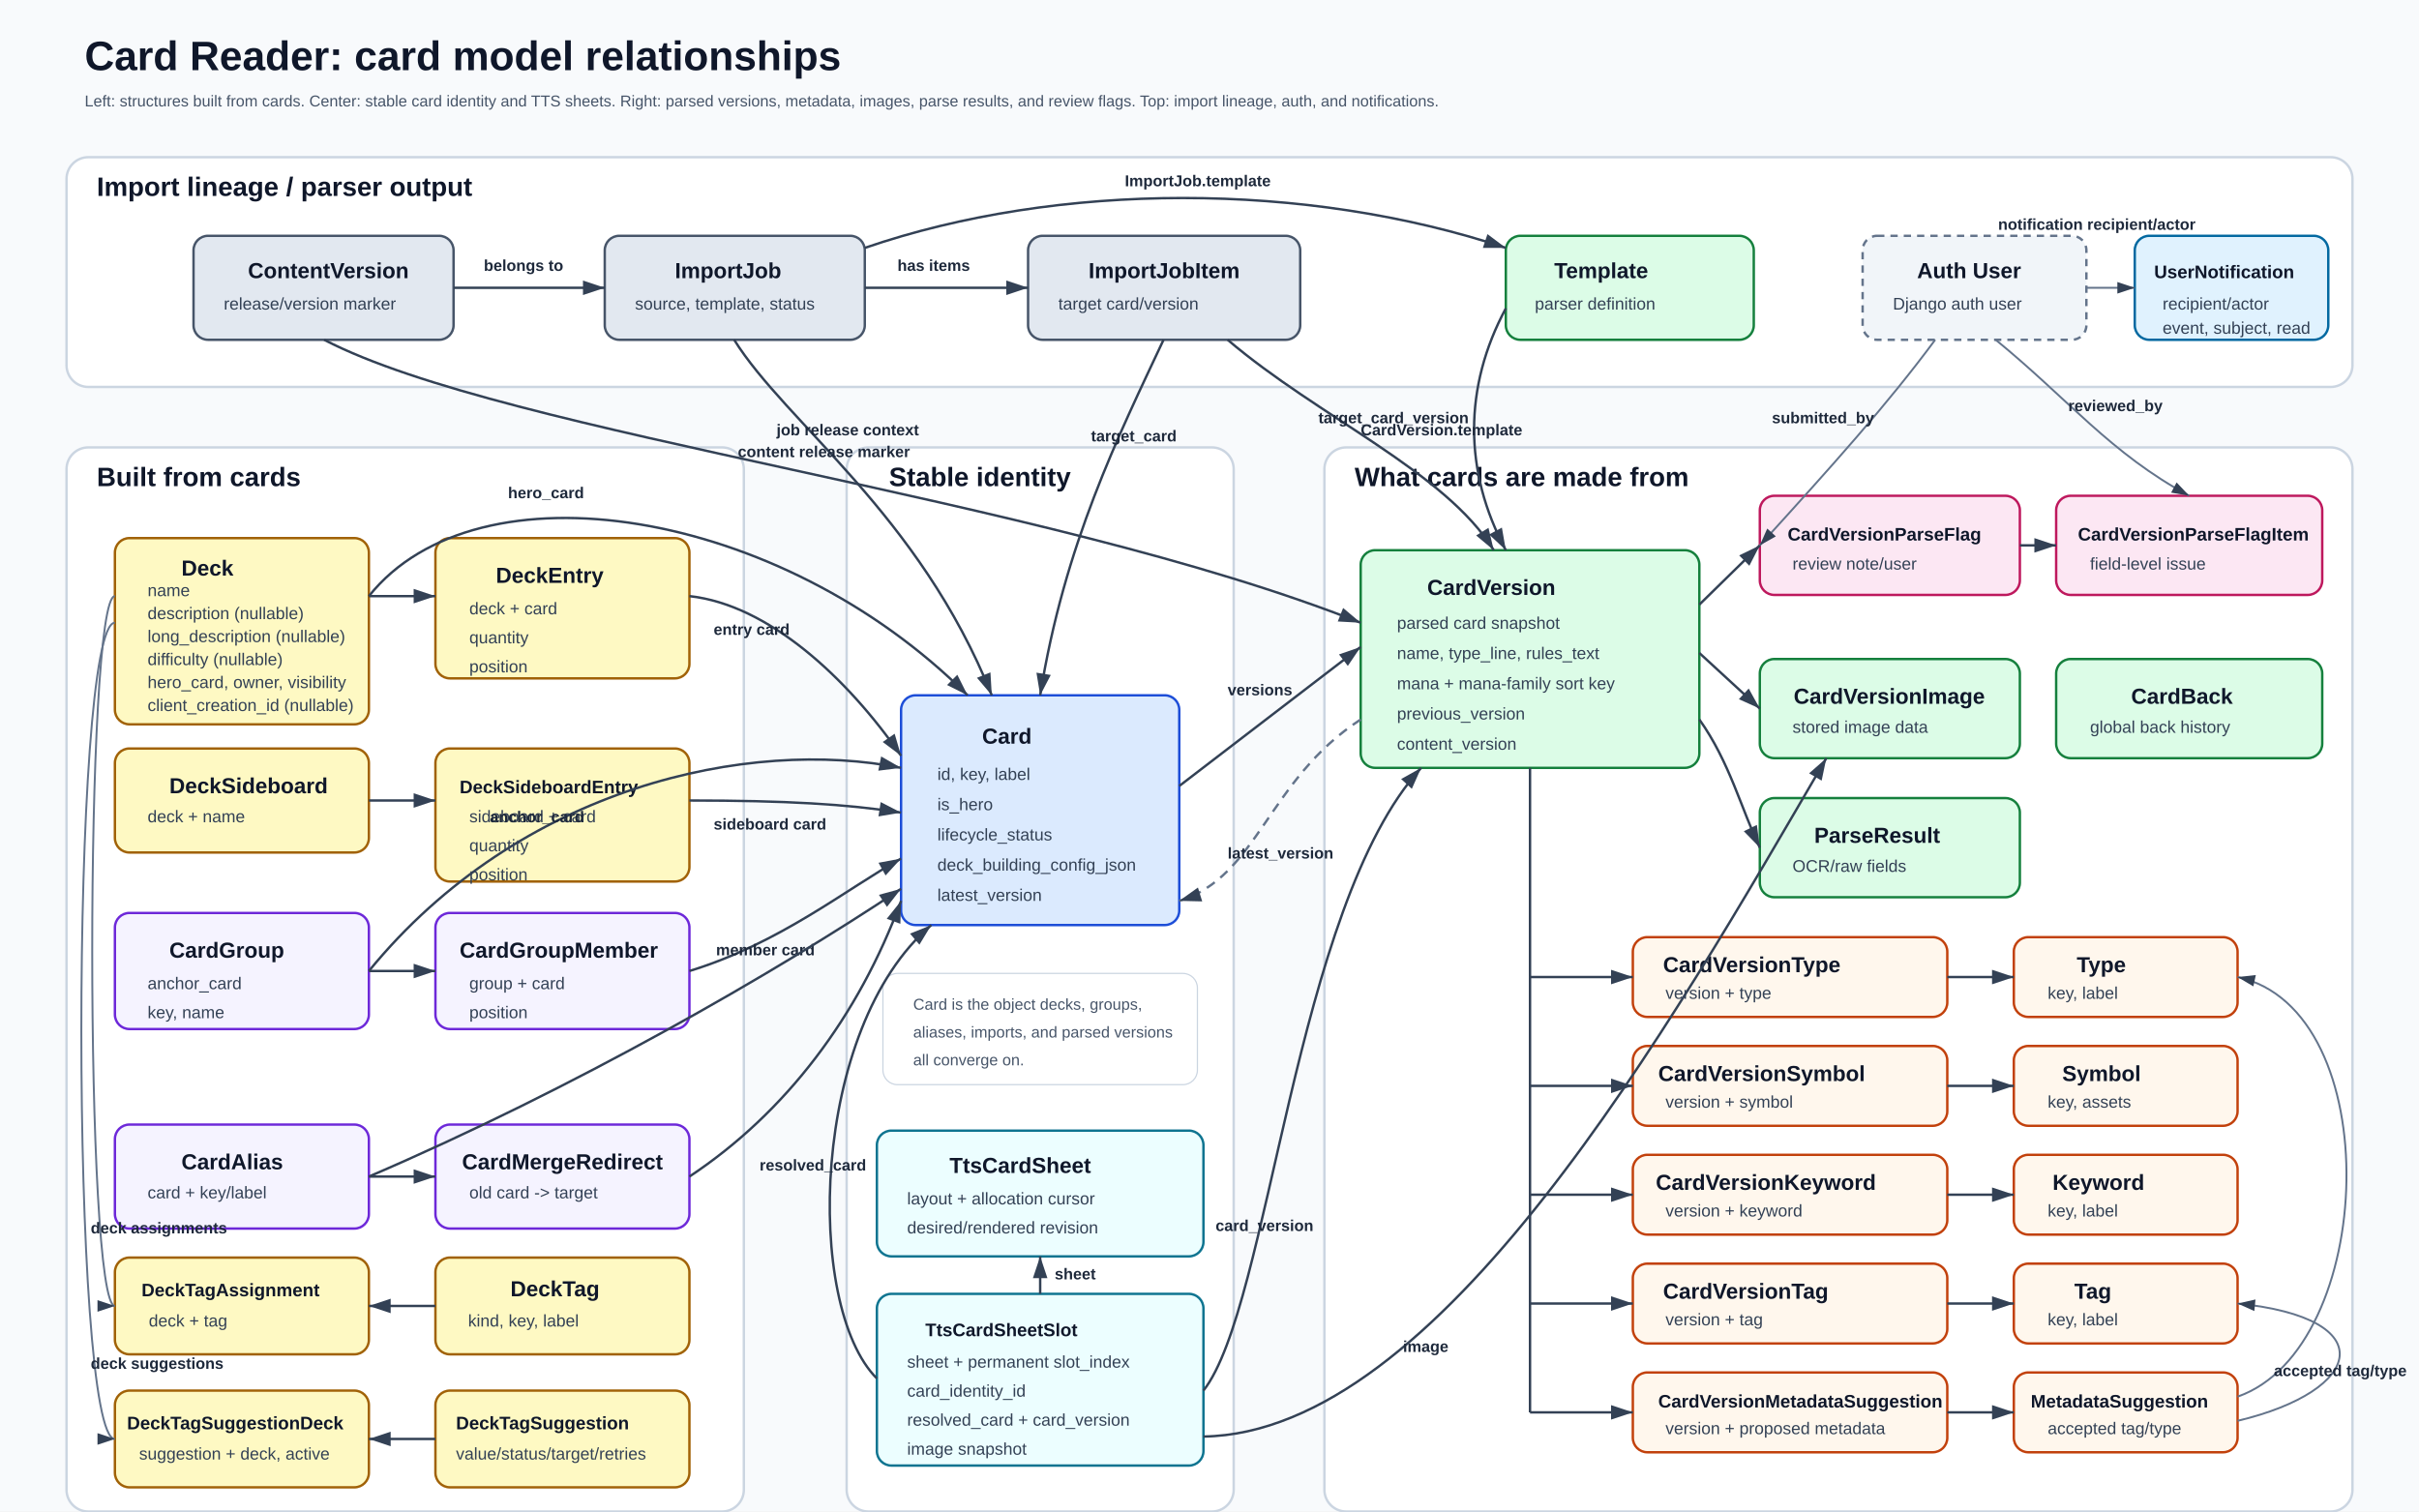
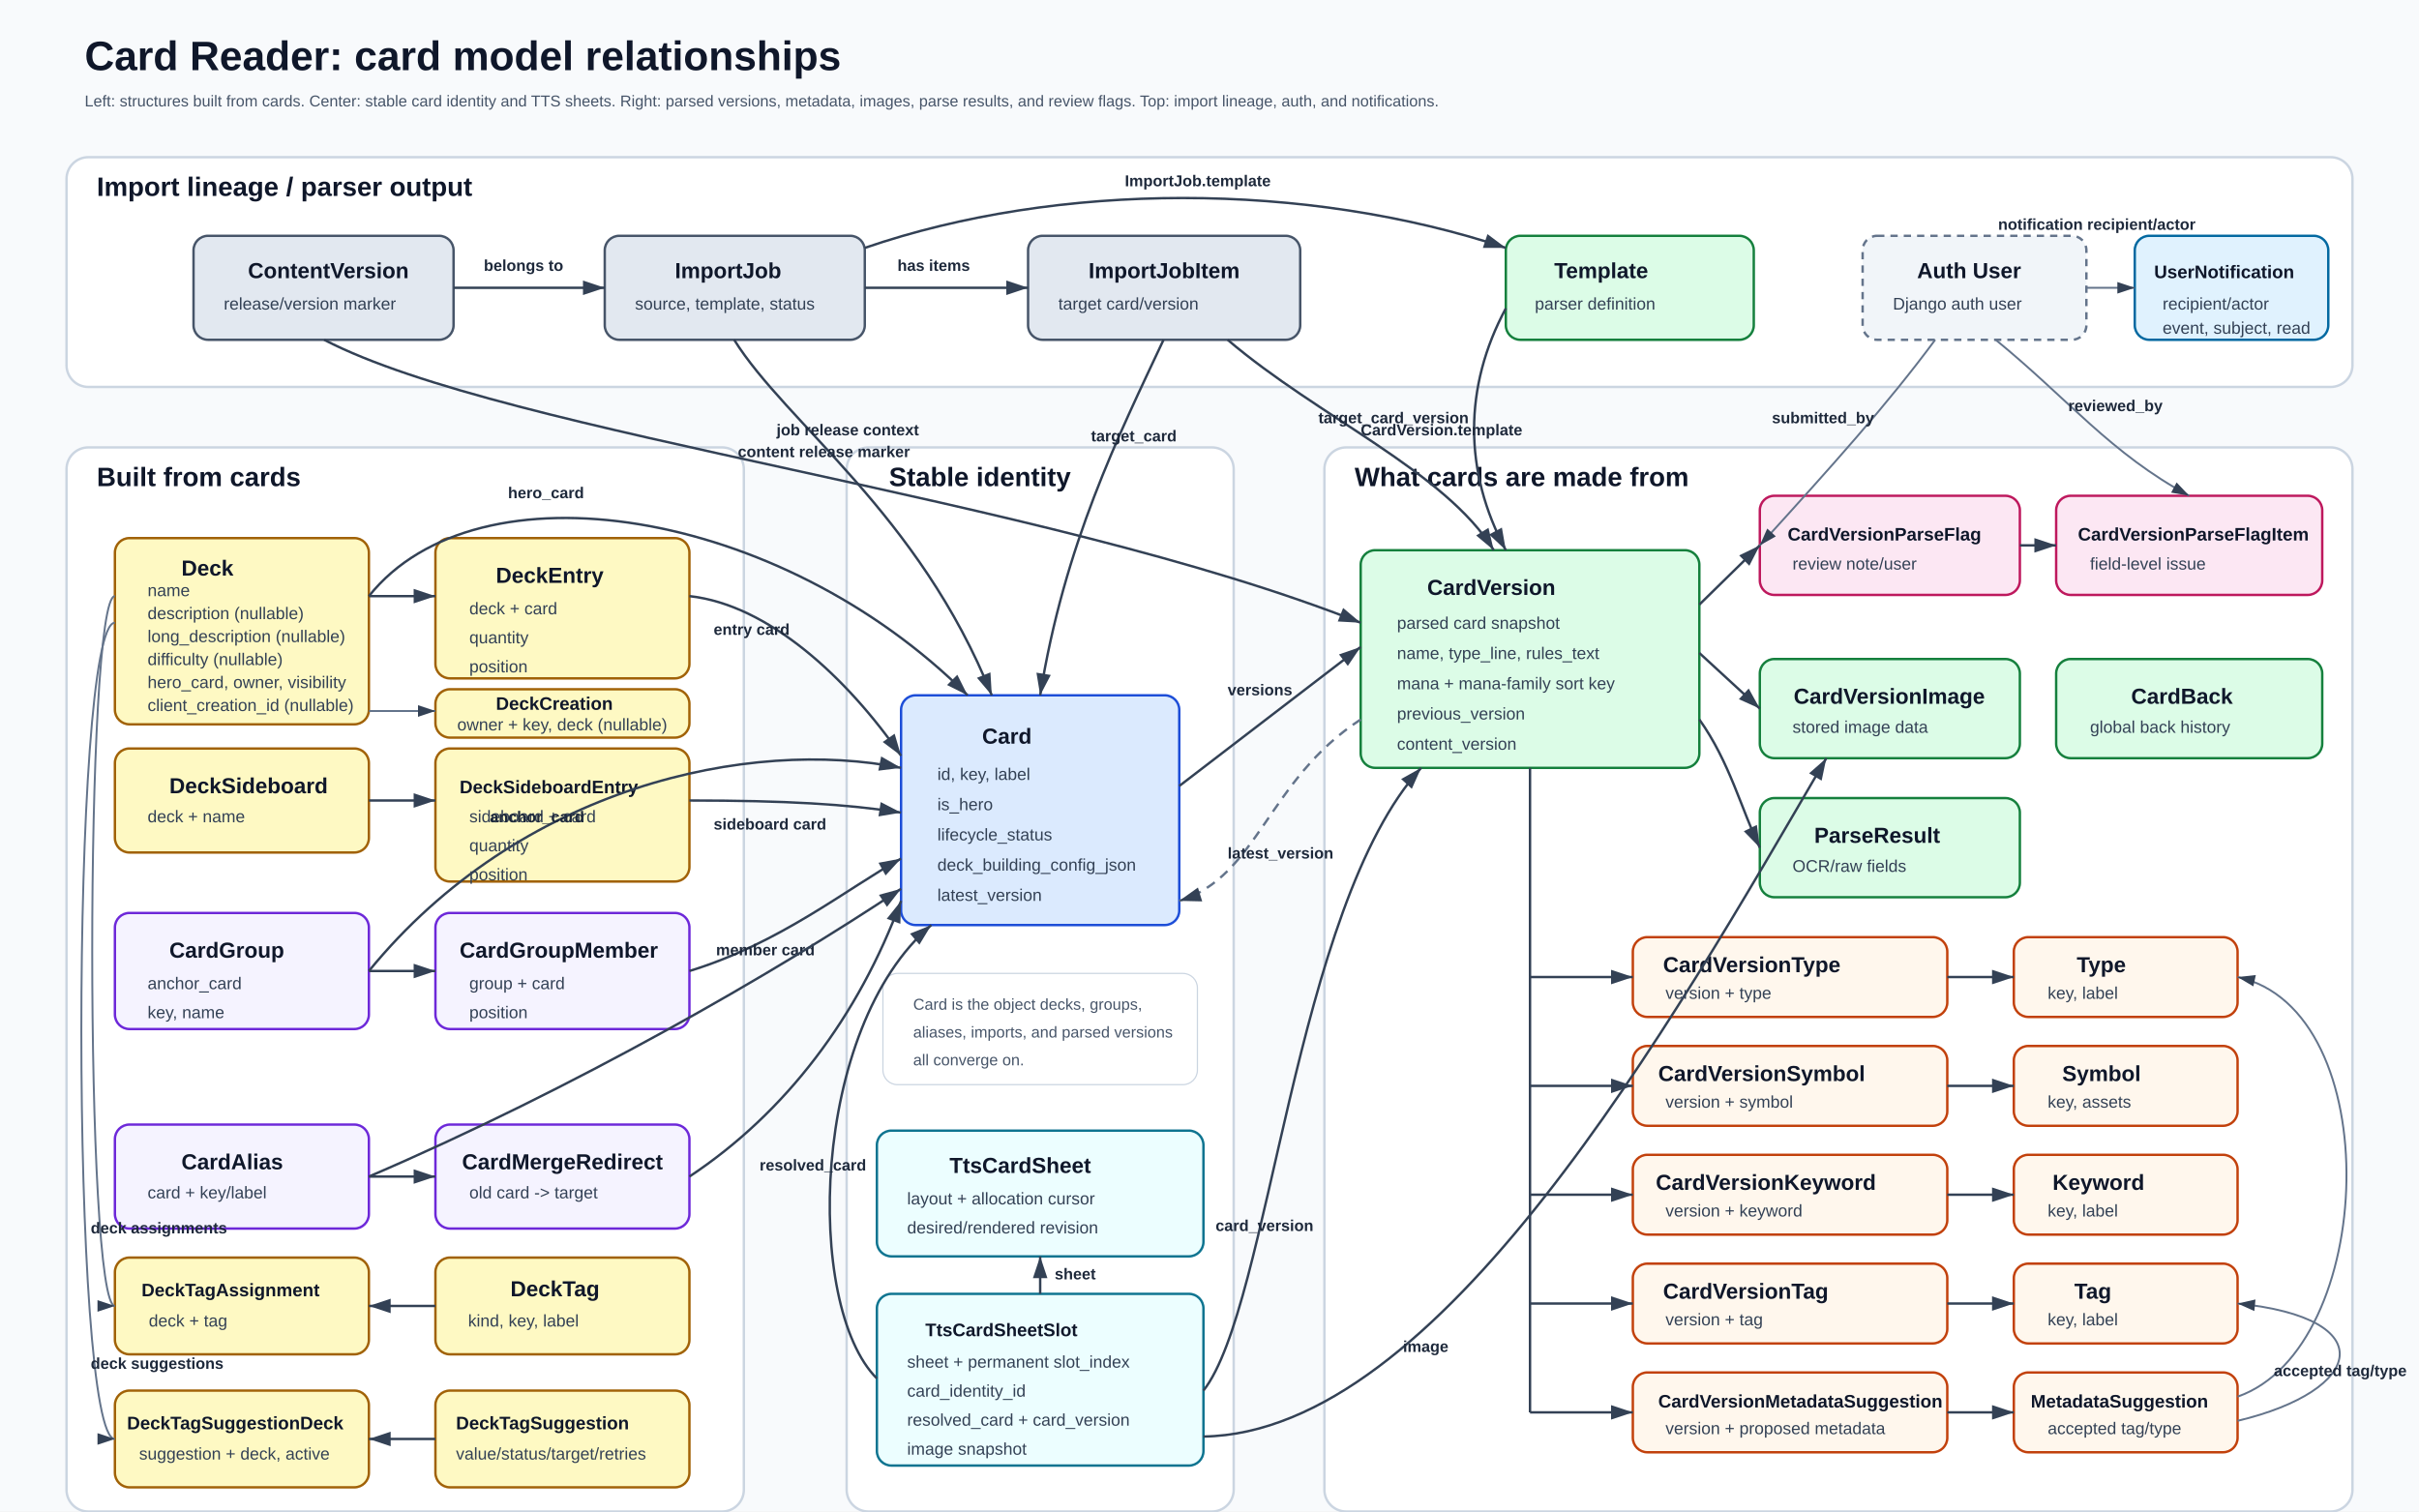
<svg xmlns="http://www.w3.org/2000/svg" width="2000" height="1250" viewBox="0 0 2000 1250" role="img" aria-labelledby="title desc">
  <defs>
    <marker id="arrow" markerWidth="10" markerHeight="10" refX="9" refY="3" orient="auto" markerUnits="strokeWidth">
      <path d="M0,0 L0,6 L9,3 z" fill="#334155" />
    </marker>
    <style>
      .bg { fill: #f8fafc; }
      .band { fill: #ffffff; stroke: #cbd5e1; stroke-width: 2; rx: 18; }
      .band-title { font: 700 22px Arial, sans-serif; fill: #0f172a; }
      .box { fill: #ffffff; stroke: #334155; stroke-width: 2; rx: 12; }
      .card { fill: #dbeafe; stroke: #1d4ed8; }
      .left { fill: #fef9c3; stroke: #a16207; }
      .group { fill: #f5f3ff; stroke: #6d28d9; }
      .version { fill: #dcfce7; stroke: #15803d; }
      .meta { fill: #fff7ed; stroke: #c2410c; }
      .review { fill: #fce7f3; stroke: #be185d; }
      .notify { fill: #e0f2fe; stroke: #0369a1; }
      .tts { fill: #ecfeff; stroke: #0e7490; }
      .import { fill: #e2e8f0; stroke: #475569; }
      .external { fill: #f1f5f9; stroke: #64748b; stroke-dasharray: 6 5; }
      .title { font: 700 18px Arial, sans-serif; fill: #0f172a; }
      .title-small { font: 700 15px Arial, sans-serif; fill: #0f172a; }
      .field { font: 14px Arial, sans-serif; fill: #334155; }
      .small { font: 13px Arial, sans-serif; fill: #475569; }
      .label { font: 13px Arial, sans-serif; fill: #1e293b; font-weight: 700; }
      .bus { stroke: #334155; stroke-width: 2; fill: none; }
      .line { stroke: #334155; stroke-width: 2; fill: none; marker-end: url(#arrow); }
      .soft { stroke: #64748b; stroke-width: 2; fill: none; stroke-dasharray: 8 6; marker-end: url(#arrow); }
      .thin { stroke: #64748b; stroke-width: 1.6; fill: none; marker-end: url(#arrow); }
    </style>
  </defs>
  <rect class="bg" width="2000" height="1250" />
  <text x="70" y="58" style="font: 800 34px Arial, sans-serif; fill: #0f172a;">Card Reader: card model relationships</text>
  <text x="70" y="88" class="small">Left: structures built from cards. Center: stable card identity and TTS sheets. Right: parsed versions, metadata, images, parse results, and review flags. Top: import lineage, auth, and notifications.</text>
  <rect class="band" x="55" y="130" width="1890" height="190" />
  <text class="band-title" x="80" y="162">Import lineage / parser output</text>
  <rect class="box import" x="160" y="195" width="215" height="86" />
  <text class="title" x="205" y="230">ContentVersion</text>
  <text class="field" x="185" y="256">release/version marker</text>
  <rect class="box import" x="500" y="195" width="215" height="86" />
  <text class="title" x="558" y="230">ImportJob</text>
  <text class="field" x="525" y="256">source, template, status</text>
  <rect class="box import" x="850" y="195" width="225" height="86" />
  <text class="title" x="900" y="230">ImportJobItem</text>
  <text class="field" x="875" y="256">target card/version</text>
  <rect class="box version" x="1245" y="195" width="205" height="86" />
  <text class="title" x="1285" y="230">Template</text>
  <text class="field" x="1269" y="256">parser definition</text>
  <rect class="box external" x="1540" y="195" width="185" height="86" />
  <text class="title" x="1585" y="230">Auth User</text>
  <text class="field" x="1565" y="256">Django auth user</text>
  <rect class="box notify" x="1765" y="195" width="160" height="86" />
  <text class="title-small" x="1781" y="230">UserNotification</text>
  <text class="field" x="1788" y="256">recipient/actor</text>
  <text class="field" x="1788" y="276">event, subject, read</text>
  <rect class="band" x="55" y="370" width="560" height="880" />
  <text class="band-title" x="80" y="402">Built from cards</text>
  <rect class="box left" x="95" y="445" width="210" height="154" />
  <text class="title" x="150" y="476">Deck</text>
  <text class="field" x="122" y="493">name</text>
  <text class="field" x="122" y="512">description (nullable)</text>
  <text class="field" x="122" y="531">long_description (nullable)</text>
  <text class="field" x="122" y="550">difficulty (nullable)</text>
  <text class="field" x="122" y="569">hero_card, owner, visibility</text>
  <text class="field" x="122" y="588">client_creation_id (nullable)</text>
  <rect class="box left" x="360" y="445" width="210" height="116" />
  <text class="title" x="410" y="482">DeckEntry</text>
  <text class="field" x="388" y="508">deck + card</text>
  <text class="field" x="388" y="532">quantity</text>
  <text class="field" x="388" y="556">position</text>
+   <rect class="box left" x="360" y="570" width="210" height="40" />
+   <text class="title-small" x="410" y="587">DeckCreation</text>
+   <text class="field" x="378" y="604">owner + key, deck (nullable)</text>
  <rect class="box left" x="95" y="619" width="210" height="86" />
  <text class="title" x="140" y="656">DeckSideboard</text>
  <text class="field" x="122" y="680">deck + name</text>
  <rect class="box left" x="360" y="619" width="210" height="110" />
  <text class="title-small" x="380" y="656">DeckSideboardEntry</text>
  <text class="field" x="388" y="680">sideboard + card</text>
  <text class="field" x="388" y="704">quantity</text>
  <text class="field" x="388" y="728">position</text>
  <rect class="box group" x="95" y="755" width="210" height="96" />
  <text class="title" x="140" y="792">CardGroup</text>
  <text class="field" x="122" y="818">anchor_card</text>
  <text class="field" x="122" y="842">key, name</text>
  <rect class="box group" x="360" y="755" width="210" height="96" />
  <text class="title" x="380" y="792">CardGroupMember</text>
  <text class="field" x="388" y="818">group + card</text>
  <text class="field" x="388" y="842">position</text>
  <rect class="box group" x="95" y="930" width="210" height="86" />
  <text class="title" x="150" y="967">CardAlias</text>
  <text class="field" x="122" y="991">card + key/label</text>
  <rect class="box group" x="360" y="930" width="210" height="86" />
  <text class="title" x="382" y="967">CardMergeRedirect</text>
  <text class="field" x="388" y="991">old card -&gt; target</text>
  <rect class="box left" x="95" y="1040" width="210" height="80" />
  <text class="title-small" x="117" y="1072">DeckTagAssignment</text>
  <text class="field" x="123" y="1097">deck + tag</text>
  <rect class="box left" x="360" y="1040" width="210" height="80" />
  <text class="title" x="422" y="1072">DeckTag</text>
  <text class="field" x="387" y="1097">kind, key, label</text>
  <rect class="box left" x="95" y="1150" width="210" height="80" />
  <text class="title-small" x="105" y="1182">DeckTagSuggestionDeck</text>
  <text class="field" x="115" y="1207">suggestion + deck, active</text>
  <rect class="box left" x="360" y="1150" width="210" height="80" />
  <text class="title-small" x="377" y="1182">DeckTagSuggestion</text>
  <text class="field" x="377" y="1207">value/status/target/retries</text>
  <rect class="band" x="700" y="370" width="320" height="880" />
  <text class="band-title" x="735" y="402">Stable identity</text>
  <rect class="box card" x="745" y="575" width="230" height="190" />
  <text class="title" x="812" y="615">Card</text>
  <text class="field" x="775" y="645">id, key, label</text>
  <text class="field" x="775" y="670">is_hero</text>
  <text class="field" x="775" y="695">lifecycle_status</text>
  <text class="field" x="775" y="720">deck_building_config_json</text>
  <text class="field" x="775" y="745">latest_version</text>
  <rect x="730" y="805" width="260" height="92" fill="#ffffff" stroke="#cbd5e1" rx="12" />
  <text x="755" y="835" class="small">Card is the object decks, groups,</text>
  <text x="755" y="858" class="small">aliases, imports, and parsed versions</text>
  <text x="755" y="881" class="small">all converge on.</text>
  <rect class="box tts" x="725" y="935" width="270" height="104" />
  <text class="title" x="785" y="970">TtsCardSheet</text>
  <text class="field" x="750" y="996">layout + allocation cursor</text>
  <text class="field" x="750" y="1020">desired/rendered revision</text>
  <rect class="box tts" x="725" y="1070" width="270" height="142" />
  <text class="title-small" x="765" y="1105">TtsCardSheetSlot</text>
  <text class="field" x="750" y="1131">sheet + permanent slot_index</text>
  <text class="field" x="750" y="1155">card_identity_id</text>
  <text class="field" x="750" y="1179">resolved_card + card_version</text>
  <text class="field" x="750" y="1203">image snapshot</text>
  <rect class="band" x="1095" y="370" width="850" height="880" />
  <text class="band-title" x="1120" y="402">What cards are made from</text>
  <rect class="box version" x="1125" y="455" width="280" height="180" />
  <text class="title" x="1180" y="492">CardVersion</text>
  <text class="field" x="1155" y="520">parsed card snapshot</text>
  <text class="field" x="1155" y="545">name, type_line, rules_text</text>
  <text class="field" x="1155" y="570">mana + mana-family sort key</text>
  <text class="field" x="1155" y="595">previous_version</text>
  <text class="field" x="1155" y="620">content_version</text>
  <rect class="box review" x="1455" y="410" width="215" height="82" />
  <text class="title-small" x="1478" y="447">CardVersionParseFlag</text>
  <text class="field" x="1482" y="471">review note/user</text>
  <rect class="box review" x="1700" y="410" width="220" height="82" />
  <text class="title-small" x="1718" y="447">CardVersionParseFlagItem</text>
  <text class="field" x="1728" y="471">field-level issue</text>
  <rect class="box version" x="1455" y="545" width="215" height="82" />
  <text class="title" x="1483" y="582">CardVersionImage</text>
  <text class="field" x="1482" y="606">stored image data</text>
  <rect class="box version" x="1700" y="545" width="220" height="82" />
  <text class="title" x="1762" y="582">CardBack</text>
  <text class="field" x="1728" y="606">global back history</text>
  <rect class="box version" x="1455" y="660" width="215" height="82" />
  <text class="title" x="1500" y="697">ParseResult</text>
  <text class="field" x="1482" y="721">OCR/raw fields</text>
  <rect class="box meta" x="1350" y="775" width="260" height="66" />
  <text class="title" x="1375" y="804">CardVersionType</text>
  <text class="field" x="1377" y="826">version + type</text>
  <rect class="box meta" x="1350" y="865" width="260" height="66" />
  <text class="title" x="1371" y="894">CardVersionSymbol</text>
  <text class="field" x="1377" y="916">version + symbol</text>
  <rect class="box meta" x="1350" y="955" width="260" height="66" />
  <text class="title" x="1369" y="984">CardVersionKeyword</text>
  <text class="field" x="1377" y="1006">version + keyword</text>
  <rect class="box meta" x="1350" y="1045" width="260" height="66" />
  <text class="title" x="1375" y="1074">CardVersionTag</text>
  <text class="field" x="1377" y="1096">version + tag</text>
  <rect class="box meta" x="1350" y="1135" width="260" height="66" />
  <text class="title-small" x="1371" y="1164">CardVersionMetadataSuggestion</text>
  <text class="field" x="1377" y="1186">version + proposed metadata</text>
  <rect class="box meta" x="1665" y="775" width="185" height="66" />
  <text class="title" x="1717" y="804">Type</text>
  <text class="field" x="1693" y="826">key, label</text>
  <rect class="box meta" x="1665" y="865" width="185" height="66" />
  <text class="title" x="1705" y="894">Symbol</text>
  <text class="field" x="1693" y="916">key, assets</text>
  <rect class="box meta" x="1665" y="955" width="185" height="66" />
  <text class="title" x="1697" y="984">Keyword</text>
  <text class="field" x="1693" y="1006">key, label</text>
  <rect class="box meta" x="1665" y="1045" width="185" height="66" />
  <text class="title" x="1715" y="1074">Tag</text>
  <text class="field" x="1693" y="1096">key, label</text>
  <rect class="box meta" x="1665" y="1135" width="185" height="66" />
  <text class="title-small" x="1679" y="1164">MetadataSuggestion</text>
  <text class="field" x="1693" y="1186">accepted tag/type</text>
  <path class="line" d="M375 238 L500 238" />
  <text class="label" x="400" y="224">belongs to</text>
  <path class="line" d="M715 238 L850 238" />
  <text class="label" x="742" y="224">has items</text>
  <path class="line" d="M715 205 C875 150, 1080 150, 1245 205" />
  <text class="label" x="930" y="154">ImportJob.template</text>
  <path class="line" d="M607 281 C650 350, 760 425, 820 575" />
  <text class="label" x="642" y="360">job release context</text>
  <path class="line" d="M962 281 C925 360, 880 450, 860 575" />
  <text class="label" x="902" y="365">target_card</text>
  <path class="line" d="M1015 281 C1090 345, 1195 390, 1235 455" />
  <text class="label" x="1090" y="350">target_card_version</text>
  <path class="line" d="M268 281 C420 360, 860 410, 1125 515" />
  <text class="label" x="610" y="378">content release marker</text>
  <path class="line" d="M1245 255 C1210 320, 1210 390, 1245 455" />
  <text class="label" x="1125" y="360">CardVersion.template</text>
  <path class="thin" d="M1725 238 L1765 238" />
  <text class="label" x="1652" y="190">notification recipient/actor</text>
  <path class="line" d="M305 493 L360 493" />
+   <path class="thin" d="M305 588 L360 588" />
  <path class="line" d="M305 662 L360 662" />
  <path class="line" d="M305 803 L360 803" />
  <path class="line" d="M305 973 L360 973" />
  <path class="line" d="M360 1080 L305 1080" />
  <path class="line" d="M360 1190 L305 1190" />
  <path class="thin" d="M95 493 C70 493, 70 1080, 95 1080" />
  <text class="label" x="75" y="1020">deck assignments</text>
  <path class="thin" d="M95 515 C58 515, 58 1190, 95 1190" />
  <text class="label" x="75" y="1132">deck suggestions</text>
  <path class="line" d="M570 493 C635 500, 700 560, 745 625" />
  <text class="label" x="590" y="525">entry card</text>
  <path class="line" d="M570 662 C650 662, 700 665, 745 672" />
  <text class="label" x="590" y="686">sideboard card</text>
  <path class="line" d="M570 803 C645 780, 700 735, 745 710" />
  <text class="label" x="592" y="790">member card</text>
  <path class="line" d="M305 493 C395 380, 645 420, 800 575" />
  <text class="label" x="420" y="412">hero_card</text>
  <path class="line" d="M305 803 C430 650, 620 610, 745 635" />
  <text class="label" x="405" y="680">anchor_card</text>
  <path class="line" d="M305 973 C475 900, 640 805, 745 735" />
  <path class="line" d="M570 973 C650 920, 710 840, 745 745" />
  <path class="line" d="M975 650 L1125 535" />
  <text class="label" x="1015" y="575">versions</text>
  <path class="soft" d="M1125 595 C1048 645, 1040 725, 975 745" />
  <text class="label" x="1015" y="710">latest_version</text>
  <path class="line" d="M860 1070 L860 1039" />
  <text class="label" x="872" y="1058">sheet</text>
  <path class="line" d="M725 1140 C665 1080, 670 850, 770 765" />
  <text class="label" x="628" y="968">resolved_card</text>
  <path class="line" d="M995 1150 C1050 1080, 1070 750, 1175 635" />
  <text class="label" x="1005" y="1018">card_version</text>
  <path class="line" d="M995 1188 C1190 1185, 1380 850, 1510 627" />
  <text class="label" x="1160" y="1118">image</text>
  <path class="line" d="M1405 500 L1455 451" />
  <path class="line" d="M1405 540 L1455 586" />
  <path class="line" d="M1405 595 C1430 630, 1440 670, 1455 701" />
  <path class="line" d="M1670 451 L1700 451" />
  <path class="bus" d="M1265 635 L1265 1168" />
  <path class="line" d="M1265 808 L1350 808" />
  <path class="line" d="M1265 898 L1350 898" />
  <path class="line" d="M1265 988 L1350 988" />
  <path class="line" d="M1265 1078 L1350 1078" />
  <path class="line" d="M1265 1168 L1350 1168" />
  <path class="line" d="M1610 808 L1665 808" />
  <path class="line" d="M1610 898 L1665 898" />
  <path class="line" d="M1610 988 L1665 988" />
  <path class="line" d="M1610 1078 L1665 1078" />
  <path class="line" d="M1610 1168 L1665 1168" />
  <path class="thin" d="M1850 1155 C1965 1115, 1975 835, 1850 808" />
  <path class="thin" d="M1850 1175 C1955 1150, 1970 1090, 1850 1078" />
  <text class="label" x="1880" y="1138">accepted tag/type</text>
  <path class="thin" d="M1600 281 C1560 335, 1515 385, 1455 451" />
  <text class="label" x="1465" y="350">submitted_by</text>
  <path class="thin" d="M1650 281 C1710 330, 1745 375, 1810 410" />
  <text class="label" x="1710" y="340">reviewed_by</text>
</svg>
